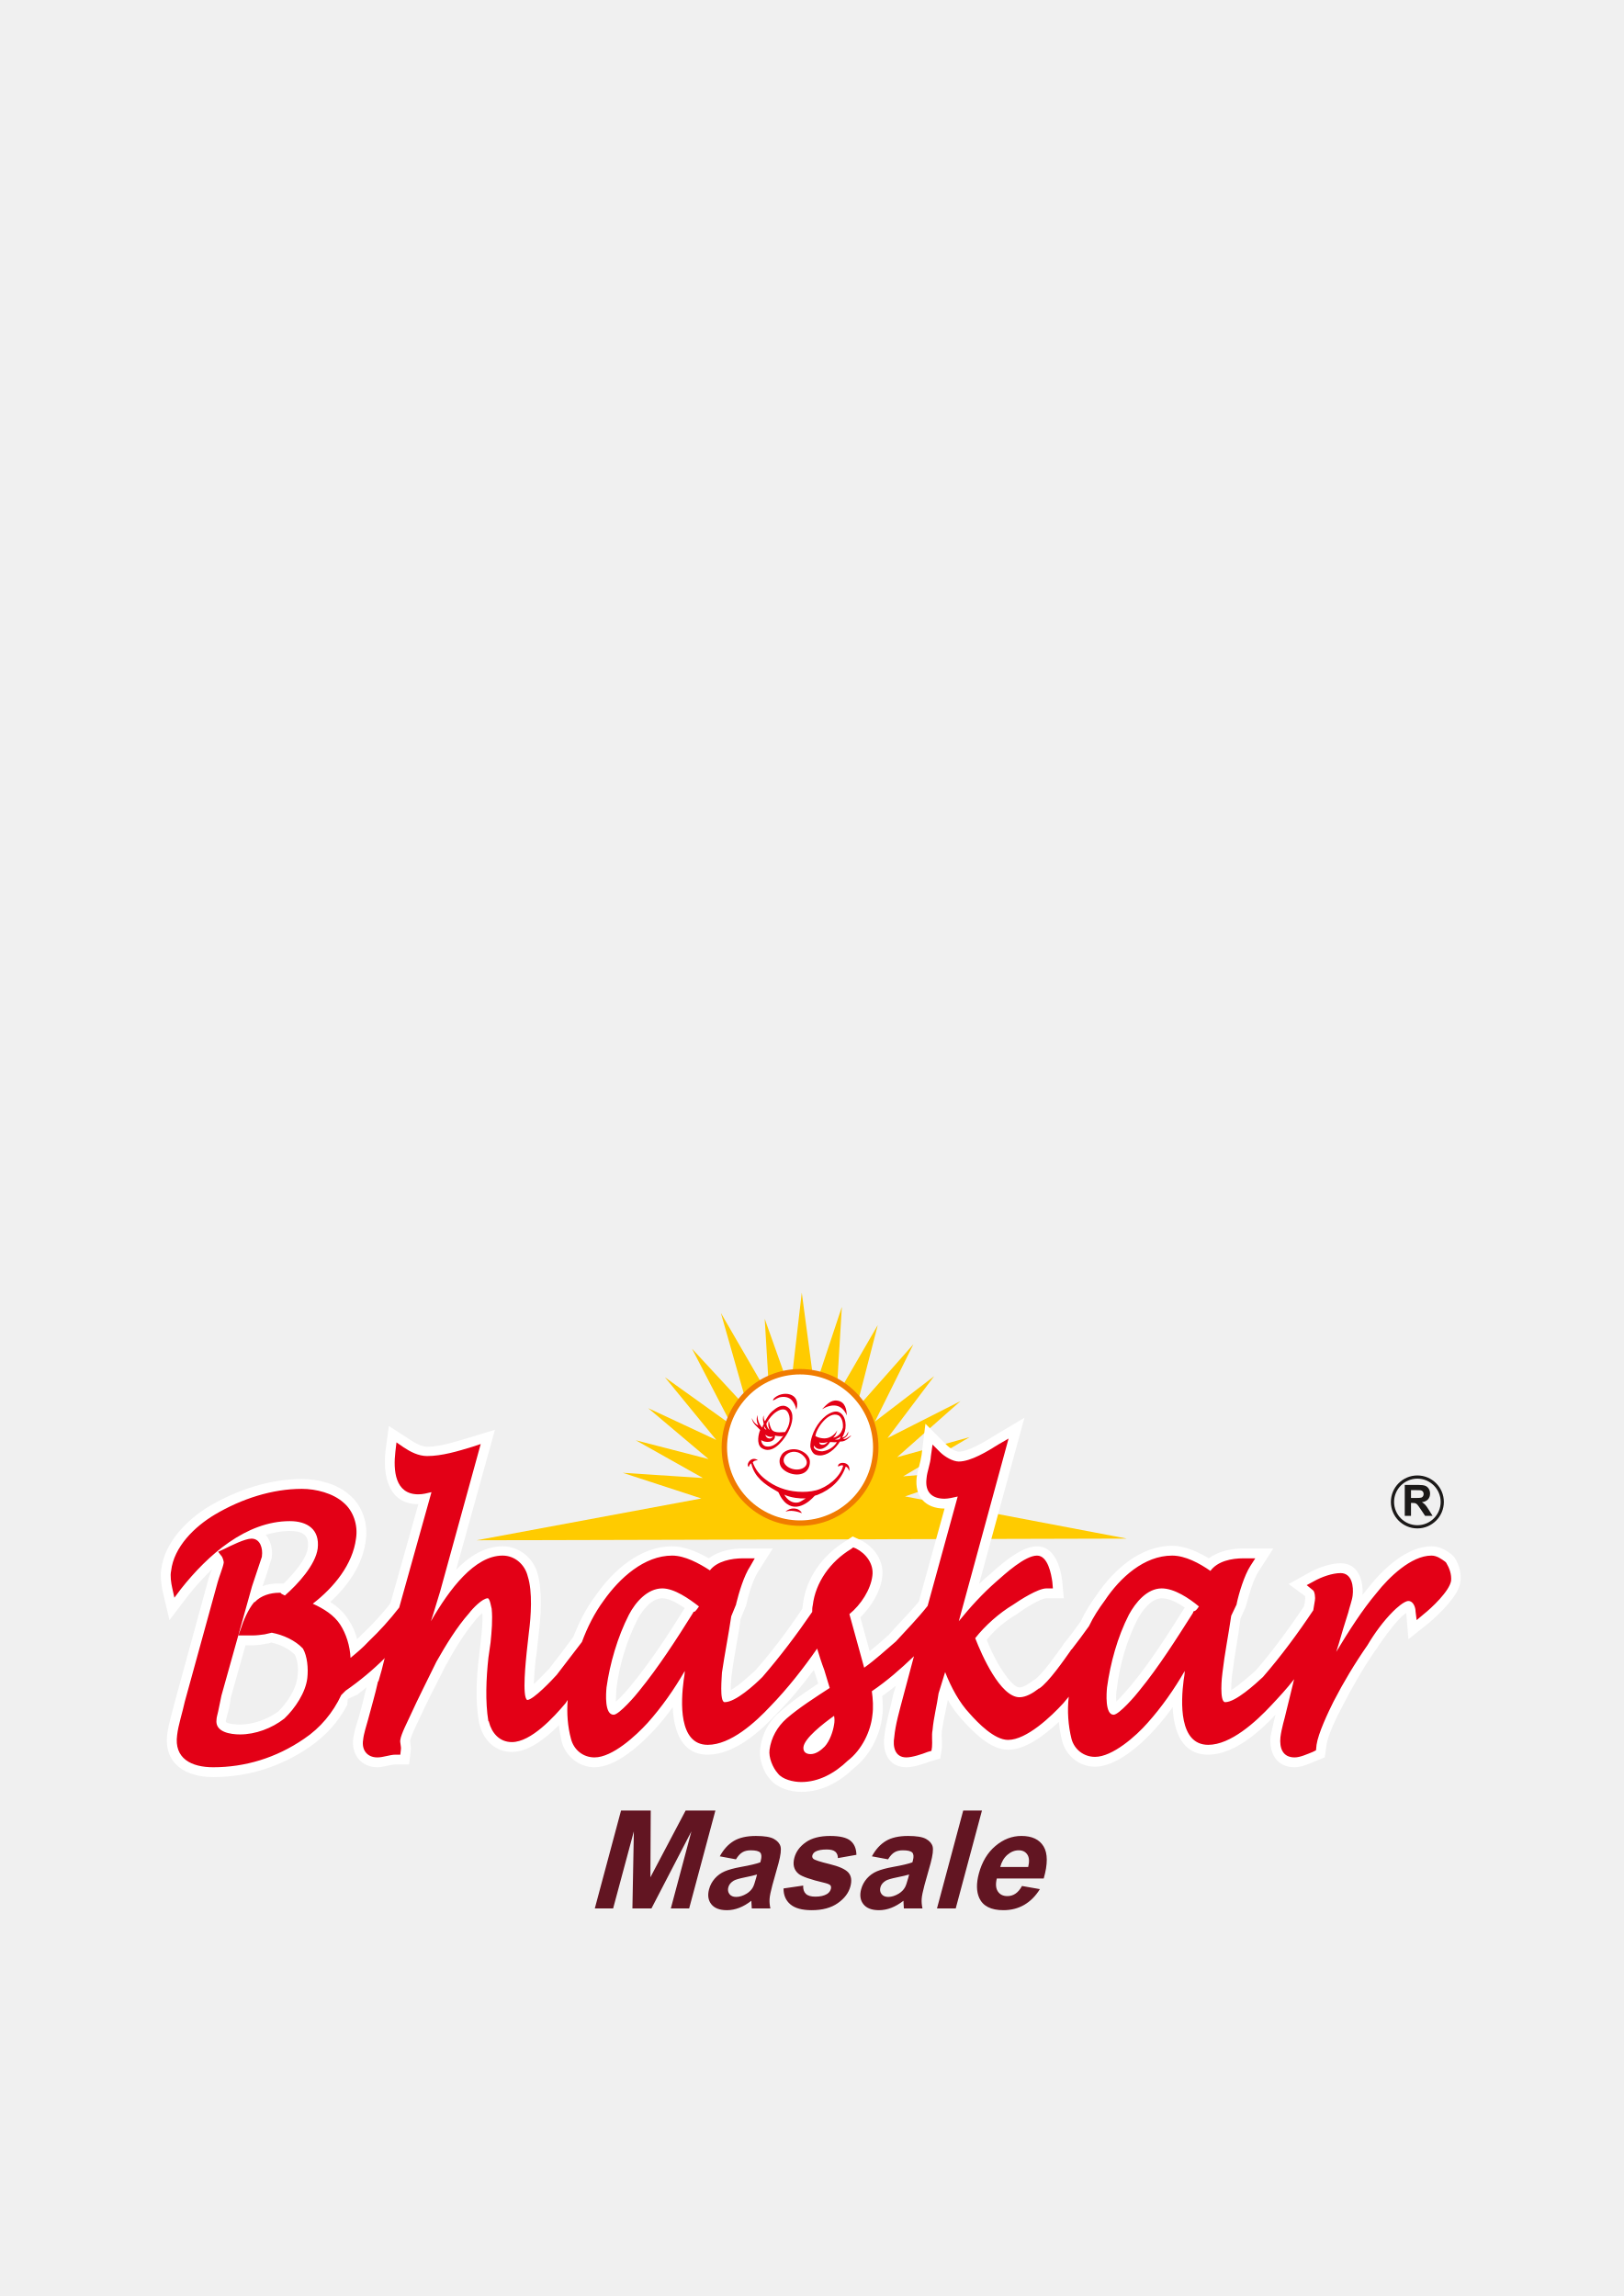
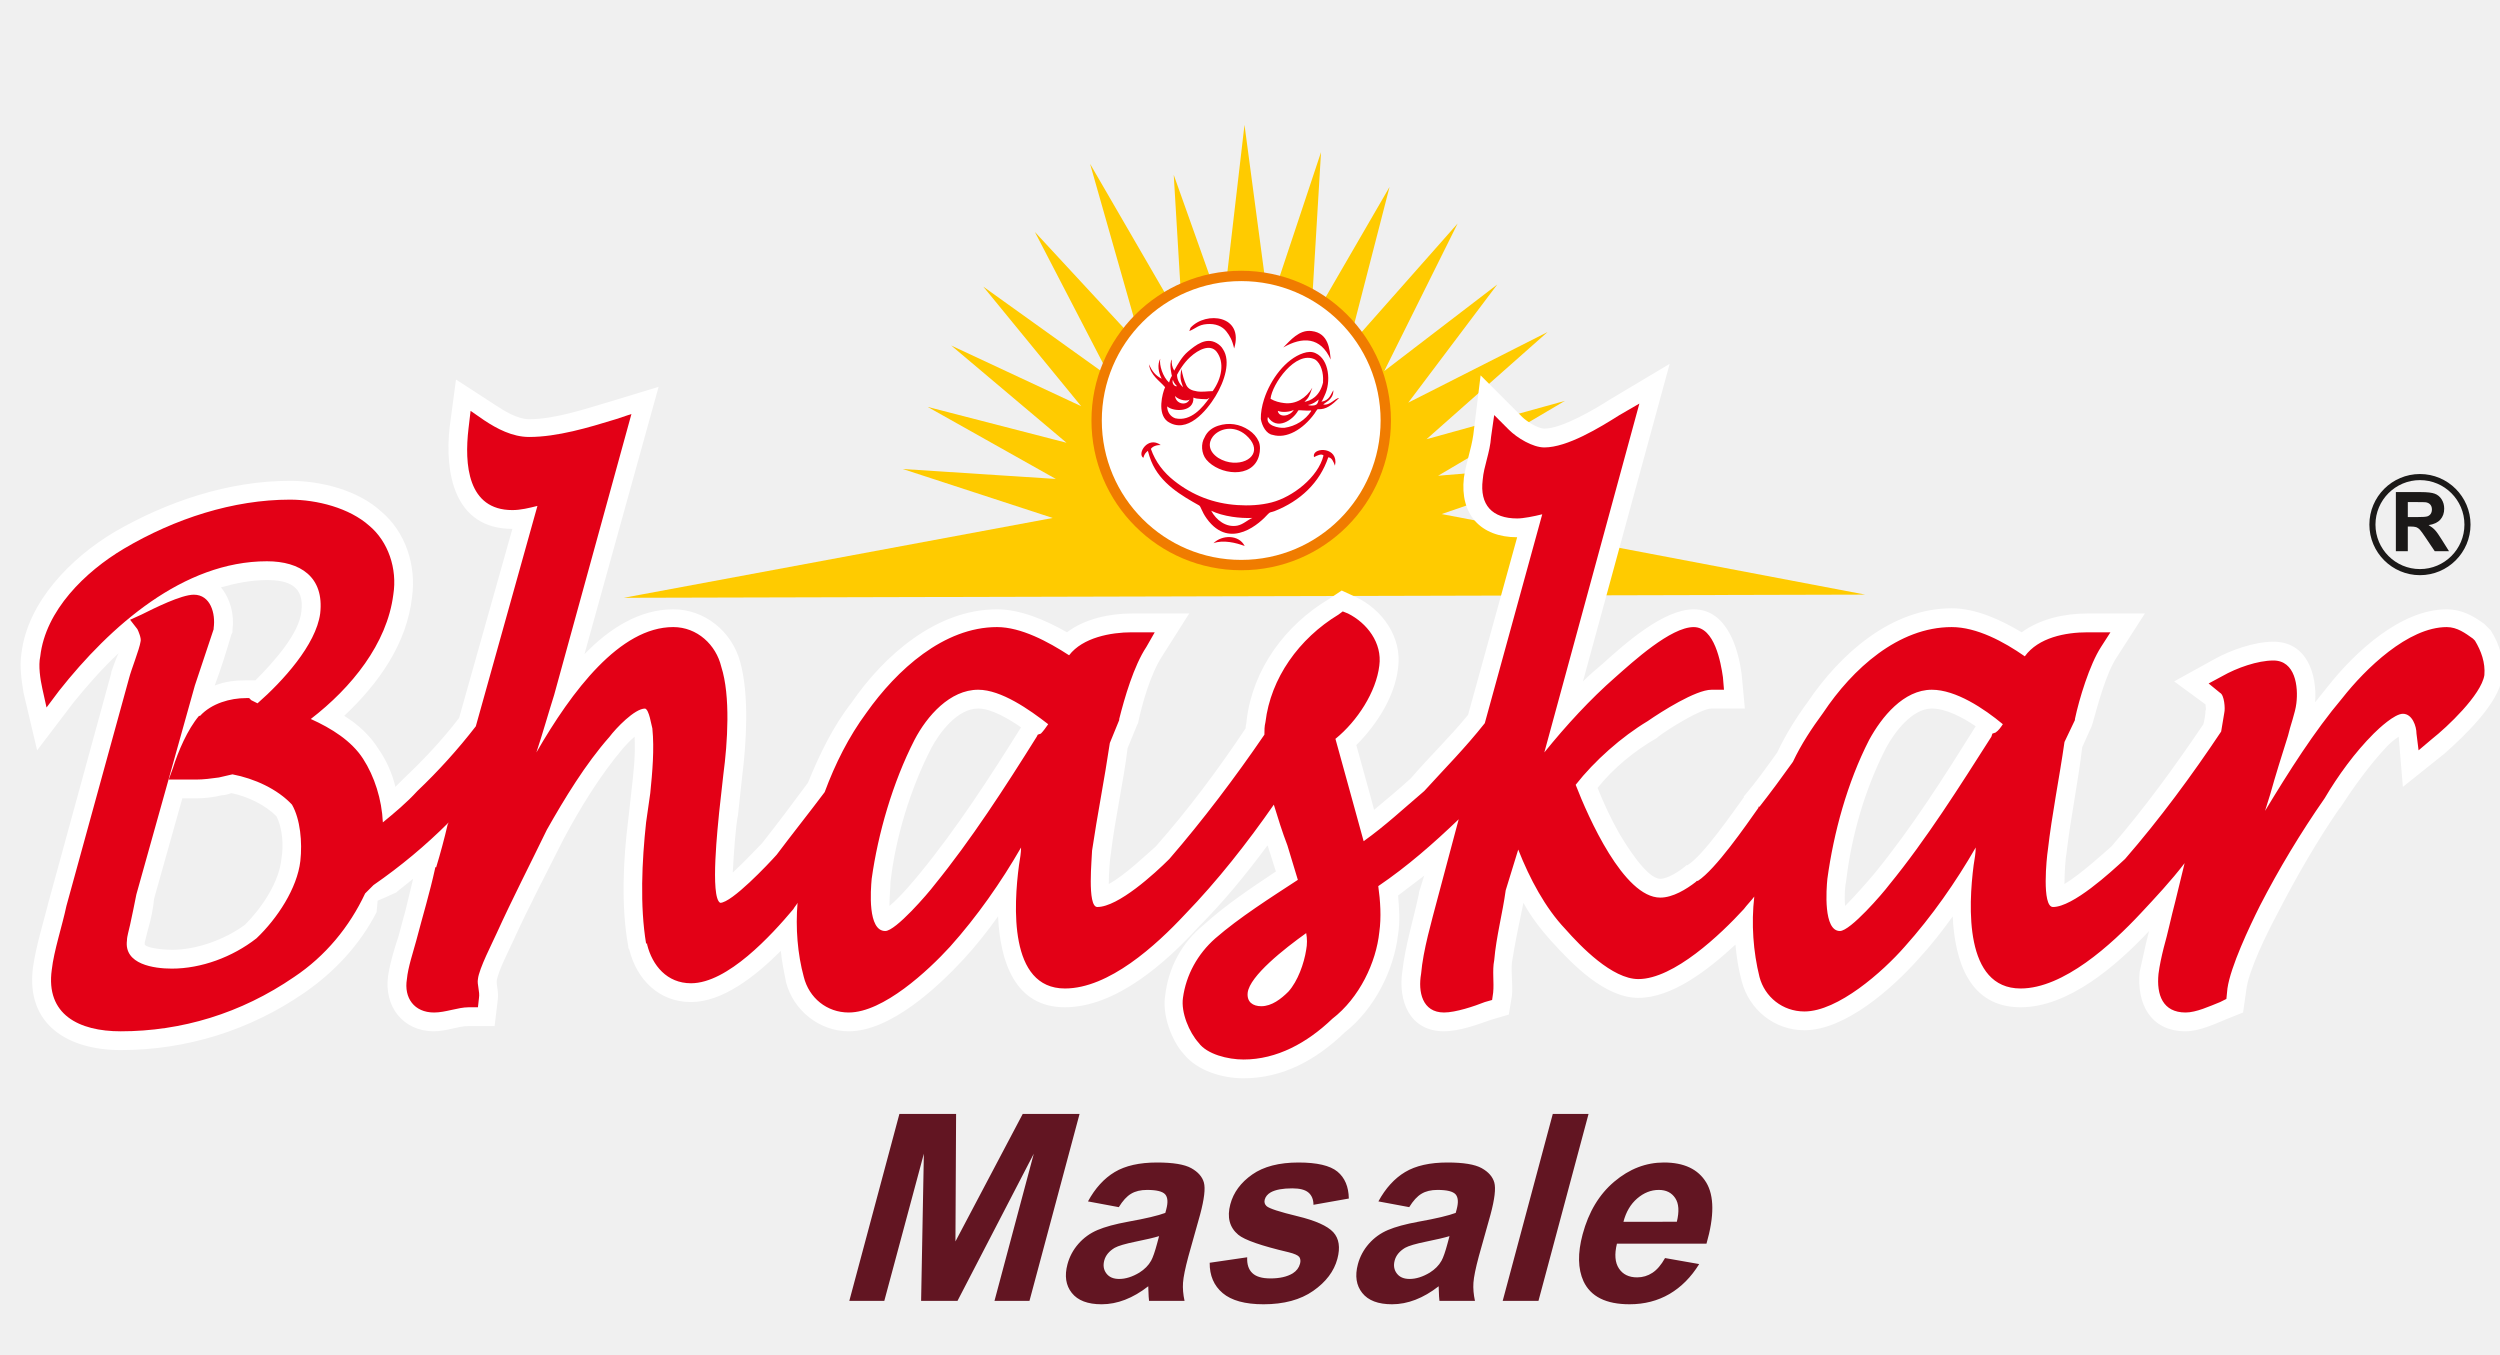
- <svg xmlns="http://www.w3.org/2000/svg" version="1.1" width="595.276pt" height="841.89pt" id="svg18" viewBox="0 0 595.276 841.89">
+ <svg xmlns="http://www.w3.org/2000/svg" version="1.1" id="svg18" viewBox="55 450 480 260">
  <defs id="defs18" />
  <g id="Layer1000">
    <g id="Layer1001">
      <g id="Layer1002">
        <path d="m 331.111,541.344 24.351,-14.375 -26.573,7.358 23.241,-20.575 -26.744,13.557 17.089,-22.686 -21.703,16.623 14.098,-28.341 -21.019,23.776 7.946,-30.794 -15.123,26.093 1.965,-32.769 -9.997,30.044 -4.699,-35.29 -4.187,36.039 -9.399,-26.433 1.709,28.546 -17.772,-30.657 10.082,35.426 -20.677,-22.346 14.525,28 -24.437,-17.509 18.797,22.959 -24.949,-11.65 22.13,18.667 -26.658,-6.881 24.608,13.83 -29.392,-1.908 28.794,9.402 -82.367,15.329 238.386,-0.613 -81.342,-15.465 28.453,-9.81 z" style="fill:#ffcb00;fill-rule:evenodd" id="path1" />
        <g id="Layer1003">
          <path d="m 293.311,501.986 c 15.878,0 28.75,12.872 28.75,28.75 0,15.878 -12.872,28.75 -28.75,28.75 -15.878,0 -28.75,-12.872 -28.75,-28.75 0,-15.878 12.871,-28.75 28.75,-28.75 z" style="fill:#f07c00;fill-rule:evenodd" id="path2" />
          <path d="m 293.311,503.97 c 14.782,0 26.765,11.983 26.765,26.765 0,14.782 -11.983,26.765 -26.765,26.765 -14.782,0 -26.765,-11.983 -26.765,-26.765 0,-14.782 11.983,-26.765 26.765,-26.765 z" style="fill:#ffffff;fill-rule:evenodd" id="path3" />
          <path d="m 312.098,526.422 c -1.365,1.311 -2.453,2.26 -4.069,2.142 -0.136,-0.01 -0.571,0.746 -0.653,0.858 -2.224,3.056 -5.375,4.871 -8.038,4.074 -1.19,-0.183 -2.03,-1.675 -2.259,-3.047 -0.026,-1.18 0.2,-2.491 0.628,-3.813 1.232,-3.806 4.138,-7.704 7.517,-8.829 0.806,-0.269 1.644,-0.358 2.38,0.012 2.629,1.185 2.976,5.56 1.718,8.125 -0.167,0.34 -0.392,0.933 -0.613,1.187 1.538,-0.243 1.78,-1.379 2.294,-2.211 0.027,0.723 -0.244,1.433 -0.985,2.042 -0.393,0.323 -0.836,0.542 -0.948,0.703 1.317,0.23 2.274,-1.252 3.026,-1.242 z m -0.695,12.354 -0.091,0.641 c -0.31,-0.864 -0.61,-1.544 -1.281,-1.618 -1.639,4.877 -5.392,8.399 -10.326,10.341 -0.705,0.277 -0.819,0.066 -1.335,0.65 -1.188,1.345 -7.112,7.112 -11.675,0.784 -1.012,-1.404 -1.1,-2.324 -1.469,-2.533 -3.227,-1.826 -7.449,-4.166 -9.205,-8.528 -0.211,-0.525 -0.483,-1.347 -0.629,-1.96 -0.454,0.406 -0.638,0.558 -0.871,1.354 -1.264,-0.78 0.87,-4.285 3.343,-2.454 -0.223,-0.022 -0.679,0.002 -1.113,0.167 -0.297,0.113 -0.584,0.291 -0.78,0.566 0.901,2.567 2.459,4.532 4.465,6.122 3.568,2.829 7.601,4.354 12.094,4.663 2.219,0.153 4.495,0.041 6.636,-0.511 4.005,-1.032 8.918,-4.808 9.95,-9.01 -0.412,-0.412 -1.19,0 -1.83,0.32 -0.495,-1.815 4.118,-2.131 4.118,0.915 z m -10.021,-22.056 c 1.327,-1.327 3.066,-3.478 5.445,-3.158 3.295,0.369 3.477,3.594 3.664,5.468 -1.935,-4.385 -5.46,-4.426 -9.11,-2.311 z m 7.642,6.727 c -0.66,2.736 -2.429,3.502 -3.569,3.707 0.755,-0.765 0.868,-0.857 1.512,-2.715 -1.134,1.95 -3.16,3.264 -5.448,2.944 -0.778,-0.091 -1.751,-0.312 -2.575,-0.816 0.261,-2.77 4.819,-9.369 8.524,-7.558 1.236,0.778 1.647,2.746 1.556,4.118 z m -1.366,4.264 c -0.32,0.211 -1.218,0.209 -1.56,0.042 0.238,-9e-4 0.751,-0.167 1.215,-0.423 0.338,-0.187 0.628,-0.436 0.878,-0.635 -0.101,0.37 -0.173,0.864 -0.533,1.016 z m -0.922,1.228 c -1.098,1.693 -2.929,2.883 -5.125,3.203 -1.076,0.083 -3.725,-0.417 -3.168,-2.09 1.693,2.688 4.815,0.612 5.803,-1.219 0.114,-0.183 1.528,0.106 2.489,-0.032 z m -3.333,-0.25 c -0.628,1.188 -2.825,1.637 -3.071,0.192 0.887,0.387 2.504,0.18 3.071,-0.192 z m -16.802,9.54 c -0.961,-1.19 -1.052,-3.066 -0.32,-4.256 0.509,-1.16 1.47,-1.858 2.589,-2.226 2.062,-0.677 4.143,-0.356 5.926,0.84 0.854,0.573 1.486,1.289 1.872,2.164 0.33,0.755 0.313,1.811 0.062,2.737 -1.23,4.537 -7.686,3.696 -10.129,0.741 z m 5.159,0.603 c -0.959,-0.058 -1.941,-0.347 -2.87,-0.923 -1.9,-1.267 -1.934,-2.903 -1.03,-4.077 1.192,-1.547 4.014,-2.289 6.338,-0.317 1.575,1.369 1.862,2.687 1.366,3.669 -0.546,1.079 -2.037,1.753 -3.803,1.647 z m 3.696,10.613 c -0.915,0.366 -1.776,1.268 -2.908,1.478 -2.156,0.4 -4.036,-1.066 -5.003,-2.862 1.124,0.545 2.542,0.932 4.019,1.159 1.304,0.2 2.654,0.276 3.892,0.225 z m -1.471,5.396 c -1.647,-0.641 -4.191,-1.234 -5.998,-0.542 1.637,-1.637 4.888,-1.68 5.998,0.542 z m -2.03,-37.936 c -0.379,-1.681 -0.86,-2.435 -1.474,-3.243 -0.79,-1.039 -2.123,-1.579 -3.795,-1.433 -1.626,0.142 -2.031,0.799 -3.334,1.336 l 0.229,-0.641 c 3.004,-3.25 10.31,-2.382 8.374,3.981 z m -12.794,14.005 c -2.004,-1.51 -1.002,-5.387 -0.462,-6.567 -1.098,-1.281 -2.782,-2.244 -3.103,-4.394 0.597,1.303 1.212,2.127 2.447,2.768 -0.638,-1.213 -0.867,-2.723 -0.275,-3.844 -0.249,1.189 0.502,3.522 1.692,4.575 0.118,-0.465 0.293,-0.896 0.549,-1.279 0.001,-0.002 -0.614,-2.287 -0.021,-3.156 -0.09,0.777 0.062,1.493 0.458,2.147 0.708,-1.261 1.503,-2.693 2.619,-3.638 1.544,-1.306 3.484,-2.812 5.511,-1.659 0.509,0.289 0.967,0.699 1.228,1.18 1.536,2.279 0.356,6.11 -1.443,9.052 -1.686,2.757 -5.463,7.37 -9.2,4.815 z m 8.675,-5.814 c -0.875,0 -1.982,0.203 -2.97,0.054 -1.114,-0.167 -1.745,-0.507 -2.1,-1.214 -0.429,-0.853 -0.741,-2.011 -0.924,-3.096 -0.39,1.828 -0.091,2.334 0.32,3.523 -0.549,-0.458 -1.174,-1.351 -1.174,-2.404 0.382,-0.735 1.269,-2.245 2.499,-3.379 1.686,-1.554 3.882,-2.537 5.082,-1.081 1.602,2.06 1.021,5.153 -0.732,7.596 z m -0.619,1.283 c -1.281,1.83 -3.569,4.62 -6.565,3.934 -0.915,-0.32 -1.556,-1.19 -1.556,-2.288 1.243,1.11 5.217,1.131 5.034,-1.689 0.353,0.174 0.901,0.238 1.469,0.27 0.388,0.022 0.787,0.029 1.139,0.046 z m -3.813,0.261 c -0.412,1.266 -2.562,1.1 -2.808,-0.607 0.792,0.875 2.608,1.081 2.808,0.607 z m -2.422,-2.505 c -0.359,0.195 -1.08,-0.473 -0.788,-1.222 0.093,0.407 0.366,0.815 0.788,1.222 z" style="fill:#e30016;fill-rule:evenodd" id="path4" />
        </g>
      </g>
      <path d="m 519.63,541.012 c 5.355,0 9.711,4.358 9.711,9.711 0,5.355 -4.357,9.711 -9.711,9.711 -5.353,0 -9.711,-4.357 -9.711,-9.711 0,-5.353 4.358,-9.711 9.711,-9.711 z m 0,1.17 c 4.709,0 8.541,3.833 8.541,8.541 0,4.709 -3.832,8.541 -8.541,8.541 -4.707,0 -8.541,-3.832 -8.541,-8.541 0,-4.707 3.833,-8.541 8.541,-8.541 z m -4.624,13.645 v -11.345 h 4.823 c 1.212,0 2.092,0.103 2.642,0.307 0.549,0.203 0.99,0.565 1.32,1.085 0.331,0.523 0.495,1.118 0.495,1.789 0,0.85 -0.251,1.556 -0.75,2.11 -0.5,0.552 -1.25,0.903 -2.246,1.046 0.496,0.291 0.906,0.608 1.228,0.954 0.322,0.345 0.755,0.958 1.302,1.841 l 1.387,2.213 h -2.739 l -1.657,-2.469 c -0.589,-0.883 -0.99,-1.437 -1.207,-1.667 -0.217,-0.23 -0.447,-0.386 -0.689,-0.473 -0.243,-0.084 -0.627,-0.126 -1.155,-0.126 h -0.462 v 4.736 z m 2.293,-6.548 h 1.693 c 1.099,0 1.785,-0.045 2.061,-0.138 0.272,-0.093 0.486,-0.254 0.642,-0.481 0.152,-0.227 0.232,-0.509 0.232,-0.85 0,-0.383 -0.103,-0.689 -0.307,-0.924 -0.203,-0.236 -0.491,-0.383 -0.863,-0.447 -0.185,-0.024 -0.742,-0.037 -1.672,-0.037 h -1.785 z" style="fill:#1b1918;fill-rule:evenodd" id="path5" />
      <path d="m 218.067,699.77 9.618,-35.893 h 10.886 l -0.126,24.48 12.918,-24.48 h 10.912 l -9.617,35.893 h -6.718 l 7.546,-28.257 -14.648,28.257 h -6.985 l 0.528,-28.257 -7.596,28.257 z m 51.744,-17.997 -5.921,-1.103 c 1.382,-2.54 3.098,-4.42 5.137,-5.639 2.04,-1.22 4.751,-1.83 8.127,-1.83 3.066,0 5.259,0.359 6.569,1.086 1.3,0.727 2.116,1.646 2.425,2.765 0.31,1.119 0.071,3.167 -0.731,6.158 l -2.249,8.021 c -0.611,2.281 -0.955,3.969 -1.029,5.055 -0.074,1.086 0.024,2.248 0.295,3.484 h -6.818 c -0.054,-0.451 -0.101,-1.12 -0.123,-2.005 10e-4,-0.409 -0.011,-0.677 -0.027,-0.802 -1.479,1.153 -2.962,2.013 -4.454,2.59 -1.491,0.576 -2.99,0.869 -4.502,0.869 -2.665,0 -4.576,-0.727 -5.724,-2.181 -1.15,-1.445 -1.426,-3.283 -0.831,-5.506 0.392,-1.462 1.094,-2.774 2.105,-3.927 1.009,-1.145 2.224,-2.03 3.657,-2.64 1.425,-0.61 3.39,-1.145 5.894,-1.604 3.369,-0.602 5.753,-1.169 7.128,-1.687 l 0.186,-0.694 c 0.358,-1.337 0.288,-2.289 -0.209,-2.866 -0.508,-0.568 -1.669,-0.852 -3.482,-0.852 -1.228,0 -2.246,0.242 -3.063,0.735 -0.823,0.484 -1.605,1.345 -2.36,2.573 z m 7.733,5.564 c -0.956,0.292 -2.445,0.643 -4.468,1.053 -2.015,0.409 -3.376,0.81 -4.063,1.195 -1.066,0.643 -1.732,1.445 -1.994,2.423 -0.26,0.969 -0.122,1.796 0.408,2.498 0.53,0.702 1.347,1.053 2.458,1.053 1.237,0 2.533,-0.409 3.878,-1.22 0.995,-0.627 1.748,-1.379 2.249,-2.281 0.332,-0.585 0.724,-1.704 1.165,-3.35 z m 9.717,5.113 7.2,-1.052 c -0.064,1.328 0.259,2.339 0.978,3.024 0.708,0.694 1.878,1.036 3.49,1.036 1.78,0 3.204,-0.326 4.281,-0.977 0.725,-0.46 1.191,-1.078 1.397,-1.847 0.139,-0.518 0.088,-0.952 -0.146,-1.295 -0.255,-0.326 -0.941,-0.635 -2.054,-0.91 -5.227,-1.228 -8.444,-2.348 -9.661,-3.359 -1.685,-1.412 -2.189,-3.367 -1.52,-5.865 0.607,-2.264 2.009,-4.161 4.2,-5.698 2.192,-1.537 5.155,-2.306 8.889,-2.306 3.559,0 6.051,0.585 7.47,1.746 1.416,1.17 2.15,2.891 2.19,5.172 l -6.789,1.203 c -0.003,-1.019 -0.327,-1.804 -0.958,-2.348 -0.632,-0.543 -1.671,-0.81 -3.117,-0.81 -1.821,0 -3.192,0.251 -4.122,0.76 -0.623,0.359 -1.007,0.827 -1.159,1.395 -0.132,0.493 -0.018,0.911 0.349,1.254 0.503,0.46 2.478,1.103 5.931,1.938 3.452,0.835 5.744,1.855 6.873,3.066 1.119,1.22 1.378,2.932 0.792,5.122 -0.638,2.381 -2.183,4.436 -4.639,6.149 -2.447,1.713 -5.627,2.573 -9.537,2.573 -3.542,0 -6.157,-0.719 -7.847,-2.147 -1.681,-1.429 -2.515,-3.367 -2.492,-5.824 z m 38.311,-10.678 -5.921,-1.103 c 1.383,-2.54 3.098,-4.42 5.137,-5.639 2.04,-1.22 4.751,-1.83 8.127,-1.83 3.066,0 5.259,0.359 6.568,1.086 1.301,0.727 2.115,1.646 2.425,2.765 0.31,1.119 0.071,3.167 -0.731,6.158 l -2.249,8.021 c -0.611,2.281 -0.955,3.969 -1.029,5.055 -0.074,1.086 0.024,2.248 0.294,3.484 h -6.818 c -0.054,-0.451 -0.101,-1.12 -0.123,-2.005 0.001,-0.409 -0.011,-0.677 -0.027,-0.802 -1.479,1.153 -2.962,2.013 -4.454,2.59 -1.491,0.576 -2.99,0.869 -4.502,0.869 -2.665,0 -4.576,-0.727 -5.724,-2.181 -1.15,-1.445 -1.426,-3.283 -0.831,-5.506 0.392,-1.462 1.094,-2.774 2.105,-3.927 1.008,-1.145 2.224,-2.03 3.657,-2.64 1.425,-0.61 3.39,-1.145 5.894,-1.604 3.37,-0.602 5.753,-1.169 7.128,-1.687 l 0.186,-0.694 c 0.358,-1.337 0.288,-2.289 -0.209,-2.866 -0.508,-0.568 -1.669,-0.852 -3.482,-0.852 -1.228,0 -2.246,0.242 -3.063,0.735 -0.823,0.484 -1.605,1.345 -2.36,2.573 z m 7.733,5.564 c -0.956,0.292 -2.445,0.643 -4.468,1.053 -2.015,0.409 -3.376,0.81 -4.064,1.195 -1.066,0.643 -1.732,1.445 -1.994,2.423 -0.26,0.969 -0.122,1.796 0.408,2.498 0.53,0.702 1.347,1.053 2.458,1.053 1.237,0 2.533,-0.409 3.878,-1.22 0.995,-0.627 1.748,-1.379 2.249,-2.281 0.332,-0.585 0.724,-1.704 1.165,-3.35 z m 10.212,12.432 9.617,-35.893 h 6.868 l -9.617,35.893 z m 31.169,-8.221 6.559,1.153 c -1.551,2.515 -3.459,4.428 -5.709,5.748 -2.256,1.312 -4.814,1.972 -7.663,1.972 -4.52,0 -7.474,-1.479 -8.846,-4.436 -1.077,-2.373 -1.136,-5.364 -0.167,-8.982 1.155,-4.311 3.19,-7.695 6.091,-10.135 2.903,-2.448 6.079,-3.668 9.522,-3.668 3.86,0 6.567,1.278 8.121,3.835 1.546,2.557 1.565,6.475 0.05,11.756 h -17.195 c -0.496,2.038 -0.37,3.626 0.387,4.762 0.748,1.136 1.916,1.704 3.487,1.704 1.078,0 2.058,-0.293 2.942,-0.877 0.892,-0.585 1.696,-1.529 2.421,-2.832 z m 2.268,-6.968 c 0.485,-1.997 0.383,-3.517 -0.317,-4.553 -0.698,-1.045 -1.745,-1.562 -3.149,-1.562 -1.496,0 -2.88,0.551 -4.151,1.646 -1.271,1.095 -2.147,2.59 -2.635,4.47 z" style="fill:#621522;fill-rule:evenodd" id="path6" />
      <g id="Layer1004">
        <path d="m 167.214,575.612 c 4.813,-5.013 10.629,-8.623 17.046,-8.623 6.016,0 11.23,4.211 12.835,10.027 1.805,6.417 1.203,15.642 0.401,22.059 l -0.802,7.42 c -0.401,1.805 -0.802,7.019 -1.003,11.03 2.206,-2.005 4.612,-4.612 5.615,-5.615 3.008,-3.81 6.016,-7.821 8.824,-11.631 2.206,-5.415 4.813,-10.829 8.423,-15.442 6.217,-9.024 16.244,-17.848 27.875,-17.848 4.412,0 9.225,2.005 13.436,4.412 3.409,-2.607 8.222,-3.61 12.434,-3.61 0.401,0 1.003,0 1.404,0 h 9.626 l -5.214,8.222 c -2.206,3.409 -3.81,9.024 -4.612,12.835 l -0.201,0.401 -1.805,4.412 c -0.802,6.618 -2.406,13.436 -3.209,20.255 -0.201,1.003 -0.401,3.81 -0.401,5.816 3.008,-1.604 7.42,-5.816 9.024,-7.22 6.217,-7.019 12.032,-14.84 17.246,-22.661 0,-0.602 0.201,-1.003 0.201,-1.604 1.203,-9.826 7.42,-18.249 15.843,-23.263 l 2.406,-1.604 2.607,1.203 c 5.214,2.406 9.024,7.821 8.222,13.637 -0.602,5.415 -4.011,10.829 -8.022,14.84 l 2.607,9.425 0.802,3.008 c 2.406,-2.005 4.813,-4.011 7.019,-6.016 3.61,-4.211 7.62,-8.022 11.03,-12.233 l 9.425,-34.092 c -7.019,0 -11.03,-4.412 -10.228,-11.431 0.401,-2.808 1.404,-5.415 1.805,-8.222 l 1.404,-11.431 8.022,8.022 c 0.802,0.802 3.008,2.206 4.211,2.206 3.409,0 9.826,-3.81 12.634,-5.615 l 11.431,-6.818 -16.645,60.964 c 1.203,-1.203 2.607,-2.406 3.81,-3.409 4.211,-3.81 11.631,-10.428 17.447,-10.428 6.417,0 8.623,7.621 9.225,12.634 l 0.602,6.417 h -6.417 c -2.005,0 -8.423,4.011 -10.228,5.415 v 0 l -0.201,0.201 c -4.211,2.406 -8.423,5.816 -11.431,9.626 1.203,3.008 2.607,6.016 4.211,8.824 1.203,2.005 5.214,8.623 7.821,8.623 1.404,0 3.61,-1.404 4.813,-2.406 l 0.201,-0.201 h 0.201 c 3.008,-1.805 8.623,-10.027 10.829,-13.035 v -0.201 l 0.201,-0.201 c 2.206,-2.607 4.211,-5.415 6.217,-8.222 1.604,-3.409 3.61,-6.618 5.816,-9.626 6.217,-9.225 16.043,-18.049 27.674,-18.049 4.612,0 9.425,2.206 13.436,4.612 3.61,-2.607 8.222,-3.61 12.634,-3.61 0.401,0 0.802,0 1.203,0 h 9.826 l -5.415,8.423 c -2.005,3.008 -3.61,9.024 -4.612,12.634 l -0.201,0.602 -1.805,4.011 c -0.802,6.818 -2.206,13.436 -3.008,20.255 -0.201,1.003 -0.401,3.81 -0.401,6.016 3.008,-1.805 7.42,-5.816 9.024,-7.22 6.417,-7.42 12.233,-15.442 17.648,-23.463 0.201,-0.802 0.401,-1.805 0.401,-2.607 0.201,-0.201 0,-0.802 0,-1.203 l -6.016,-4.412 7.62,-4.211 c 3.209,-1.805 7.821,-3.409 11.431,-3.409 6.417,0 8.423,6.217 8.022,11.631 0.802,-1.003 1.604,-2.005 2.406,-3.008 5.214,-6.618 14.038,-14.84 22.862,-14.84 2.808,0 5.013,1.203 7.219,2.808 l 0.602,0.602 0.602,0.602 c 1.805,2.808 2.607,5.816 2.206,9.024 -0.602,5.013 -7.42,11.431 -11.03,14.639 l -8.022,6.417 -0.802,-9.626 c -1.003,0.602 -1.805,1.404 -2.206,1.805 -3.409,3.61 -6.417,7.821 -9.024,11.832 l -0.201,0.201 c -4.412,6.417 -8.423,13.436 -12.032,20.455 -1.805,3.409 -5.415,10.629 -5.816,14.439 l -0.602,4.211 -3.008,1.203 c -2.406,1.003 -5.415,2.406 -8.022,2.406 -6.818,0 -9.425,-5.415 -8.824,-11.431 0.401,-1.805 0.802,-3.61 1.203,-5.415 0.201,-0.802 0.401,-1.604 0.602,-2.406 -6.217,6.618 -15.442,14.639 -24.666,14.639 -9.826,0 -12.634,-8.824 -13.035,-17.447 -2.005,2.808 -4.211,5.615 -6.618,8.222 -5.013,5.615 -14.038,13.637 -21.859,13.637 -5.816,0 -10.629,-4.011 -12.032,-9.425 -0.602,-2.206 -1.003,-4.612 -1.203,-7.019 -5.415,5.013 -12.233,10.227 -18.65,10.227 -6.417,0 -12.634,-6.417 -16.645,-10.829 -2.005,-2.206 -4.011,-4.813 -5.415,-7.42 -0.802,3.81 -1.604,7.621 -2.206,11.431 -0.201,2.005 0.201,4.211 0,6.417 l -0.602,3.61 -3.409,1.003 c -2.808,1.003 -6.217,2.206 -9.024,2.206 -6.618,0 -8.824,-5.816 -8.022,-11.431 0.602,-5.214 2.206,-10.228 3.209,-15.04 v -0.201 l 1.003,-3.209 c -1.604,1.203 -3.409,2.607 -5.013,3.81 0.201,2.406 0.401,5.014 0,7.42 -0.802,7.019 -4.612,14.439 -10.228,18.851 -5.415,5.214 -11.832,8.824 -19.452,8.824 -4.011,0 -8.824,-1.404 -11.431,-4.612 -2.406,-2.607 -4.211,-7.62 -3.61,-11.23 0.602,-5.415 3.209,-10.227 7.42,-13.637 4.211,-3.81 9.024,-7.019 13.837,-10.228 l -1.203,-3.81 c -0.201,-0.401 -0.201,-0.802 -0.401,-1.203 -4.011,5.415 -8.423,10.829 -13.236,15.642 -6.217,6.818 -15.843,15.442 -25.669,15.442 -9.626,0 -12.434,-8.824 -12.835,-17.447 -2.005,2.808 -4.211,5.615 -6.618,8.222 -5.013,5.415 -14.038,13.837 -22.059,13.837 -5.615,0 -10.629,-4.011 -12.032,-9.425 -0.401,-2.005 -0.802,-4.011 -1.003,-6.016 -5.013,5.013 -11.23,9.826 -17.246,9.826 -6.217,0 -10.428,-4.412 -11.832,-10.027 l -0.201,-0.401 v -0.201 c -1.404,-7.62 -1.003,-16.645 0,-24.466 l 0.602,-5.415 c 0.401,-3.409 0.802,-7.019 0.602,-10.428 -1.003,0.802 -1.805,1.805 -2.206,2.206 -4.412,5.214 -8.222,11.431 -11.431,17.447 -3.209,6.417 -6.618,12.835 -9.626,19.452 -0.802,1.805 -3.008,6.016 -3.209,7.821 0,1.203 0.401,2.005 0.201,3.61 l -0.602,5.013 h -5.013 c -2.005,0 -4.211,1.003 -6.618,1.003 -6.016,0 -9.626,-4.813 -8.824,-10.629 0.401,-2.607 1.203,-5.214 2.005,-7.621 2.005,-7.42 0.802,-2.808 2.808,-11.03 -1.003,0.802 -2.005,1.604 -3.008,2.406 v 0 l -0.201,0.201 c -0.802,0.401 -3.61,1.604 -3.61,1.604 l -0.201,2.206 v 0 c -3.209,6.217 -8.022,11.431 -13.837,15.442 -10.428,7.22 -22.661,11.03 -35.295,11.03 -10.027,0 -18.249,-4.813 -16.845,-15.843 0.602,-4.211 2.005,-8.623 3.008,-12.634 l 12.032,-43.918 v -0.201 c 0.401,-1.003 0.802,-2.406 1.404,-3.61 -3.209,3.008 -6.016,6.217 -8.623,9.425 l -7.019,9.225 -2.607,-11.03 c -0.401,-2.406 -0.802,-5.214 -0.401,-7.621 1.203,-9.826 9.425,-18.249 17.848,-23.263 10.027,-5.816 21.859,-9.826 33.691,-9.826 6.016,0 13.035,1.805 17.447,5.816 4.813,4.011 6.818,10.428 6.016,16.444 -1.003,9.024 -6.417,16.645 -13.035,22.862 2.607,1.604 5.013,3.81 6.618,6.417 1.404,2.005 2.607,4.612 3.209,7.219 0.602,-0.602 1.003,-1.003 1.604,-1.604 v 0 0 c 3.81,-3.61 7.42,-7.42 10.629,-11.631 l 10.228,-36.298 c 0,0 0,0 0,0 -11.23,0 -13.035,-10.829 -12.032,-19.653 l 1.203,-9.024 7.42,4.813 c 1.805,1.203 4.412,2.808 6.618,2.808 5.013,0 10.829,-2.005 15.642,-3.409 l 9.225,-2.808 z m -69.788,-12.835 c 1.805,2.206 2.607,5.214 2.206,8.222 v 0.401 l -0.201,0.401 c -1.003,3.409 -2.005,6.618 -3.209,9.826 2.005,-0.802 4.011,-1.003 6.016,-1.003 h 1.805 c 3.61,-3.61 8.423,-9.024 8.824,-13.236 0.602,-4.813 -2.406,-6.016 -6.618,-6.016 -3.008,0 -6.016,0.602 -8.824,1.404 z m -7.42,40.509 -5.415,19.252 c -0.201,2.005 -0.602,4.011 -1.203,6.016 -0.201,0.802 -0.401,1.604 -0.602,2.406 0,0.201 0,0.401 0,0.401 0.602,0.802 4.211,1.003 5.214,1.003 4.813,0 10.227,-2.005 14.038,-4.813 3.209,-3.209 6.618,-8.222 7.019,-12.835 0.401,-2.206 0.201,-5.816 -1.003,-8.022 -2.206,-2.206 -5.615,-3.81 -8.623,-4.412 -0.602,0.201 -1.203,0.401 -1.805,0.401 -1.604,0.401 -3.409,0.602 -5.013,0.602 -0.802,0 -1.805,0 -2.607,0 z m 161.034,-13.637 c -2.607,-1.805 -5.816,-3.61 -8.222,-3.61 -4.011,0 -7.42,4.612 -9.024,7.62 -4.011,7.821 -6.818,17.046 -7.821,25.669 0,0.802 -0.201,3.008 -0.201,4.612 2.206,-1.805 4.813,-5.014 5.816,-6.217 7.219,-8.824 13.436,-18.45 19.452,-28.076 z m 183.294,-0.201 c -2.607,-1.805 -5.816,-3.409 -8.423,-3.409 -3.81,0 -7.219,4.612 -8.824,7.62 -4.011,7.821 -6.618,16.845 -7.62,25.469 -0.201,0.802 -0.401,3.008 -0.201,4.813 2.005,-2.006 4.612,-5.014 5.615,-6.217 7.22,-8.824 13.436,-18.65 19.452,-28.276 z" style="fill:#ffffff;fill-rule:evenodd" id="path7" />
        <path d="m 157.989,594.463 c 6.818,-11.832 16.043,-24.065 26.271,-24.065 4.612,0 8.222,3.409 9.225,7.621 1.805,5.615 1.203,14.639 0.401,20.656 l -0.802,7.22 c -0.201,2.206 -1.805,16.444 0.201,17.447 2.206,0 9.225,-7.42 10.829,-9.225 3.008,-4.011 6.217,-8.022 9.225,-12.033 2.005,-5.415 4.612,-10.629 8.022,-15.241 5.816,-8.222 14.84,-16.444 25.067,-16.444 4.612,0 9.826,2.808 13.837,5.415 2.607,-3.409 8.022,-4.412 12.032,-4.412 0.401,0 1.003,0 1.404,0 h 3.008 l -1.604,2.808 c -2.406,3.61 -4.211,9.826 -5.214,13.837 v 0.201 l -1.805,4.412 c -1.003,6.818 -2.406,13.837 -3.409,20.656 0,1.203 -1.003,10.829 1.003,10.829 4.011,0 11.03,-6.417 13.837,-9.225 6.417,-7.42 12.634,-15.642 18.249,-23.864 0,-0.802 0,-1.604 0.201,-2.406 1.003,-8.423 6.417,-16.043 14.038,-20.656 l 0.802,-0.602 1.003,0.401 c 3.61,1.805 6.618,5.615 6.016,10.027 -0.602,5.013 -4.211,10.629 -8.423,14.038 l 3.209,11.631 2.206,8.022 c 4.211,-3.008 7.62,-6.217 11.631,-9.626 4.011,-4.412 7.821,-8.222 11.631,-13.035 l 11.03,-40.108 c -1.604,0.401 -3.61,0.802 -4.813,0.802 -4.813,0 -7.22,-2.607 -6.618,-7.42 0.201,-2.607 1.404,-5.214 1.604,-8.222 l 0.602,-4.211 2.808,2.808 c 1.604,1.604 4.612,3.409 6.818,3.409 4.412,0 10.629,-3.81 14.439,-6.217 l 3.81,-2.206 -18.249,66.981 c 4.211,-5.214 8.824,-10.228 13.637,-14.439 3.409,-3.008 10.629,-9.626 15.04,-9.626 4.011,0 5.214,6.818 5.615,9.626 l 0.201,2.406 h -2.406 c -3.008,0 -9.626,4.211 -12.233,6.016 v 0 0 c -5.013,3.008 -10.227,7.62 -13.837,12.233 2.406,6.217 9.225,21.658 16.244,21.658 2.406,0 5.013,-1.604 6.818,-3.008 l 0.201,-0.201 h 0.201 c 3.409,-2.206 9.225,-10.629 11.631,-14.038 v -0.201 h 0.201 c 2.206,-2.808 4.412,-5.816 6.417,-8.623 1.604,-3.409 3.61,-6.417 5.816,-9.425 5.615,-8.423 14.439,-16.444 24.666,-16.444 4.813,0 10.027,2.808 14.038,5.615 2.607,-3.61 7.821,-4.612 12.032,-4.612 0.401,0 0.802,0 1.203,0 h 3.209 l -1.805,2.808 c -2.206,3.409 -4.211,10.027 -5.013,13.837 v 0.201 l -2.005,4.211 c -1.003,7.019 -2.406,13.837 -3.209,20.856 -0.201,1.203 -1.203,10.829 1.003,10.829 3.81,0 11.03,-6.618 13.837,-9.225 6.618,-7.62 12.835,-16.043 18.45,-24.466 0.201,-1.203 0.401,-2.406 0.602,-3.61 0.201,-0.802 0,-3.409 -0.802,-3.81 l -2.206,-1.805 2.607,-1.404 c 2.808,-1.604 6.818,-3.008 9.826,-3.008 4.211,0 4.813,5.013 4.412,8.222 -0.201,1.805 -1.203,4.412 -1.604,6.217 -1.203,3.81 -2.406,7.621 -3.409,11.23 l -1.003,3.209 c 4.612,-7.621 9.425,-15.241 14.84,-21.658 4.412,-5.615 12.634,-13.637 20.054,-13.637 2.005,0 3.61,1.203 5.013,2.206 l 0.201,0.201 0.201,0.201 c 1.203,2.005 2.005,4.211 1.805,6.618 -0.602,3.81 -7.219,10.027 -10.027,12.233 l -2.607,2.206 -0.401,-3.209 c 0,-1.404 -0.802,-3.81 -2.607,-3.81 -1.604,0 -4.612,2.808 -5.615,3.81 -3.61,3.61 -6.818,8.022 -9.425,12.434 -4.612,6.618 -8.824,13.637 -12.434,20.656 -2.005,4.011 -5.615,11.631 -6.217,15.843 l -0.201,2.005 -1.203,0.602 c -2.006,0.802 -4.612,2.005 -6.618,2.005 -4.412,0 -5.615,-3.409 -5.214,-7.42 0.201,-1.604 0.602,-3.409 1.003,-5.013 0.802,-2.808 1.404,-5.816 2.206,-8.824 v 0 l 1.805,-7.42 c -2.607,3.409 -5.615,6.618 -8.423,9.626 -5.615,6.016 -14.84,14.439 -23.062,14.439 -10.829,0 -10.027,-15.843 -9.024,-23.664 0.201,-1.203 0.401,-2.406 0.401,-3.409 -3.81,6.618 -8.423,13.236 -13.637,19.051 -4.211,4.813 -12.835,12.434 -19.252,12.434 -4.211,0 -7.62,-2.808 -8.623,-6.618 -1.203,-4.813 -1.604,-10.228 -1.003,-15.442 -0.602,0.802 -1.404,1.604 -2.005,2.406 -4.412,4.813 -13.436,13.436 -20.255,13.436 -5.013,0 -11.03,-6.217 -14.038,-9.626 -3.81,-4.011 -6.818,-9.626 -9.024,-15.241 l -2.406,7.821 c -0.602,4.412 -1.805,8.824 -2.206,13.436 -0.401,2.005 0,4.211 -0.201,6.217 l -0.201,1.404 -1.404,0.401 c -2.005,0.802 -5.615,2.005 -7.821,2.005 -4.211,0 -5.013,-4.011 -4.412,-7.42 0.401,-4.612 2.005,-10.027 3.209,-14.639 l 4.011,-15.04 c -4.813,4.612 -9.826,9.024 -15.442,12.835 0.401,2.808 0.602,6.016 0.201,8.824 -0.602,5.816 -3.81,12.634 -9.024,16.645 -4.813,4.612 -10.629,7.821 -17.046,7.821 -3.008,0 -7.019,-1.003 -8.623,-3.209 -1.805,-2.005 -3.409,-5.816 -3.008,-8.623 0.602,-4.412 2.808,-8.423 6.217,-11.431 4.612,-4.011 10.629,-7.821 15.843,-11.23 l -2.005,-6.618 c -1.003,-2.607 -1.805,-5.214 -2.607,-7.821 -5.013,7.22 -10.829,14.639 -17.046,21.057 -5.615,6.016 -14.639,14.238 -23.062,14.238 -10.829,0 -9.826,-16.043 -8.824,-23.664 0.201,-1.203 0.401,-2.406 0.401,-3.409 -3.81,6.618 -8.423,13.236 -13.637,19.051 -4.211,4.612 -12.835,12.634 -19.452,12.634 -4.211,0 -7.62,-2.808 -8.623,-6.818 -1.203,-4.412 -1.604,-9.425 -1.203,-14.238 -0.201,0.401 -0.602,0.802 -0.802,1.203 -4.211,5.013 -12.634,14.238 -19.653,14.238 -4.612,0 -7.42,-3.409 -8.423,-7.42 v -0.201 h -0.201 c -1.203,-7.219 -0.802,-15.843 0,-23.263 l 0.802,-5.615 c 0.401,-4.011 0.802,-8.423 0.401,-12.434 -0.201,-0.602 -0.602,-3.61 -1.404,-3.81 -2.005,0 -5.615,3.81 -6.818,5.415 -4.612,5.214 -8.623,11.832 -12.032,17.848 -3.209,6.618 -6.618,13.236 -9.626,19.854 -0.802,1.805 -3.409,6.818 -3.61,8.824 -0.201,1.003 0.401,2.406 0.201,3.61 l -0.201,1.805 h -1.805 c -2.005,0 -4.412,1.003 -6.618,1.003 -3.81,0 -5.816,-2.808 -5.214,-6.417 0.201,-2.206 1.203,-5.214 1.805,-7.42 1.203,-4.612 2.607,-9.225 3.61,-13.837 v -0.201 h 0.201 c 0.802,-2.607 1.604,-5.615 2.206,-8.222 l 0.201,-0.401 c -4.412,4.412 -9.225,8.423 -14.439,12.032 l -1.604,1.604 c -3.008,6.417 -7.62,12.032 -13.637,16.043 -10.228,7.019 -21.658,10.428 -33.29,10.428 -8.022,0 -14.439,-3.209 -13.236,-11.832 0.401,-3.61 2.005,-8.423 2.808,-12.233 L 79.778,580.224 v 0 c 0.401,-1.604 2.005,-5.615 2.206,-7.019 0.201,-0.602 -0.401,-2.005 -0.602,-2.406 l -1.404,-1.805 2.206,-1.003 c 2.406,-1.203 7.62,-3.81 10.027,-3.81 3.209,0 4.211,3.61 3.81,6.417 v 0 0.201 c -1.203,3.61 -2.406,7.22 -3.61,10.829 l -11.23,40.108 c -0.401,2.005 -0.802,4.011 -1.203,5.816 -0.201,1.003 -0.602,2.206 -0.602,3.008 -0.602,4.612 5.214,5.415 8.623,5.415 5.615,0 11.631,-2.206 16.244,-5.816 4.011,-3.81 7.821,-9.626 8.423,-14.84 0.401,-3.61 0,-8.022 -1.604,-10.829 -2.808,-3.008 -7.22,-5.013 -11.431,-5.816 -0.802,0.201 -1.805,0.401 -2.607,0.602 -1.404,0.201 -3.008,0.401 -4.412,0.401 -1.003,0 -2.005,0 -2.808,0 h -2.406 l 0.802,-2.206 c 1.003,-3.209 2.808,-7.42 5.013,-10.027 v 0 h 0.201 c 2.206,-2.406 5.816,-3.409 8.824,-3.409 h 0.602 l 0.401,0.401 c 0.401,0.201 0.802,0.401 1.203,0.602 4.813,-4.211 11.23,-11.23 12.032,-17.247 0.802,-7.019 -3.81,-10.027 -10.228,-10.027 -16.043,0 -30.081,12.434 -39.907,24.867 l -2.406,3.209 -0.802,-3.61 c -0.401,-1.805 -0.802,-4.412 -0.401,-6.217 1.003,-8.824 8.623,-16.244 16.043,-20.656 9.826,-5.816 21.057,-9.425 31.886,-9.425 5.214,0 11.431,1.604 15.241,5.013 3.61,3.008 5.415,8.222 4.612,13.236 -1.203,9.425 -8.022,17.848 -15.843,23.864 4.011,1.805 7.821,4.211 10.027,7.62 2.206,3.409 3.61,7.821 3.81,12.233 2.206,-1.805 4.612,-3.81 6.618,-6.016 4.011,-3.81 7.821,-8.022 11.23,-12.434 l 11.832,-42.314 c -1.604,0.401 -3.209,0.802 -4.813,0.802 -8.623,0 -9.225,-8.824 -8.423,-15.642 l 0.401,-3.409 2.607,1.805 c 2.406,1.604 5.415,3.209 8.623,3.209 5.415,0 11.431,-1.805 16.645,-3.409 l 3.008,-1.003 -14.84,53.945 c -1.203,3.81 -2.206,7.42 -3.409,11.03 z m 98.265,-5.415 c -3.61,-2.808 -9.024,-6.618 -13.436,-6.618 -5.415,0 -9.826,5.013 -12.233,9.626 -4.211,8.222 -7.019,18.049 -8.222,26.672 -0.201,2.206 -0.802,10.027 2.607,10.027 2.005,0 8.222,-7.219 9.425,-8.824 7.019,-8.623 13.637,-18.851 19.653,-28.477 l 0.201,-0.401 0.602,-0.201 c 0.401,-0.401 1.003,-1.203 1.404,-1.805 z m 49.533,40.108 c -4.211,3.008 -10.829,8.222 -11.23,11.431 -0.201,1.805 1.003,2.607 2.607,2.607 2.005,0 3.81,-1.404 5.214,-2.808 1.805,-2.005 3.008,-5.415 3.409,-8.022 0.201,-1.003 0.201,-2.206 0,-3.209 z m 133.76,-40.108 c -3.61,-3.008 -9.024,-6.618 -13.637,-6.618 -5.415,0 -9.626,5.214 -12.032,9.626 -4.211,8.222 -6.818,17.848 -8.022,26.672 -0.201,2.005 -0.802,10.027 2.406,10.027 2.005,0 8.222,-7.219 9.425,-8.824 7.219,-8.824 13.637,-19.051 19.653,-28.477 l 0.201,-0.602 0.602,-0.201 c 0.602,-0.401 1.003,-1.003 1.404,-1.604 z" style="fill:#e30016;fill-rule:evenodd" id="path8" />
      </g>
    </g>
  </g>
</svg>
